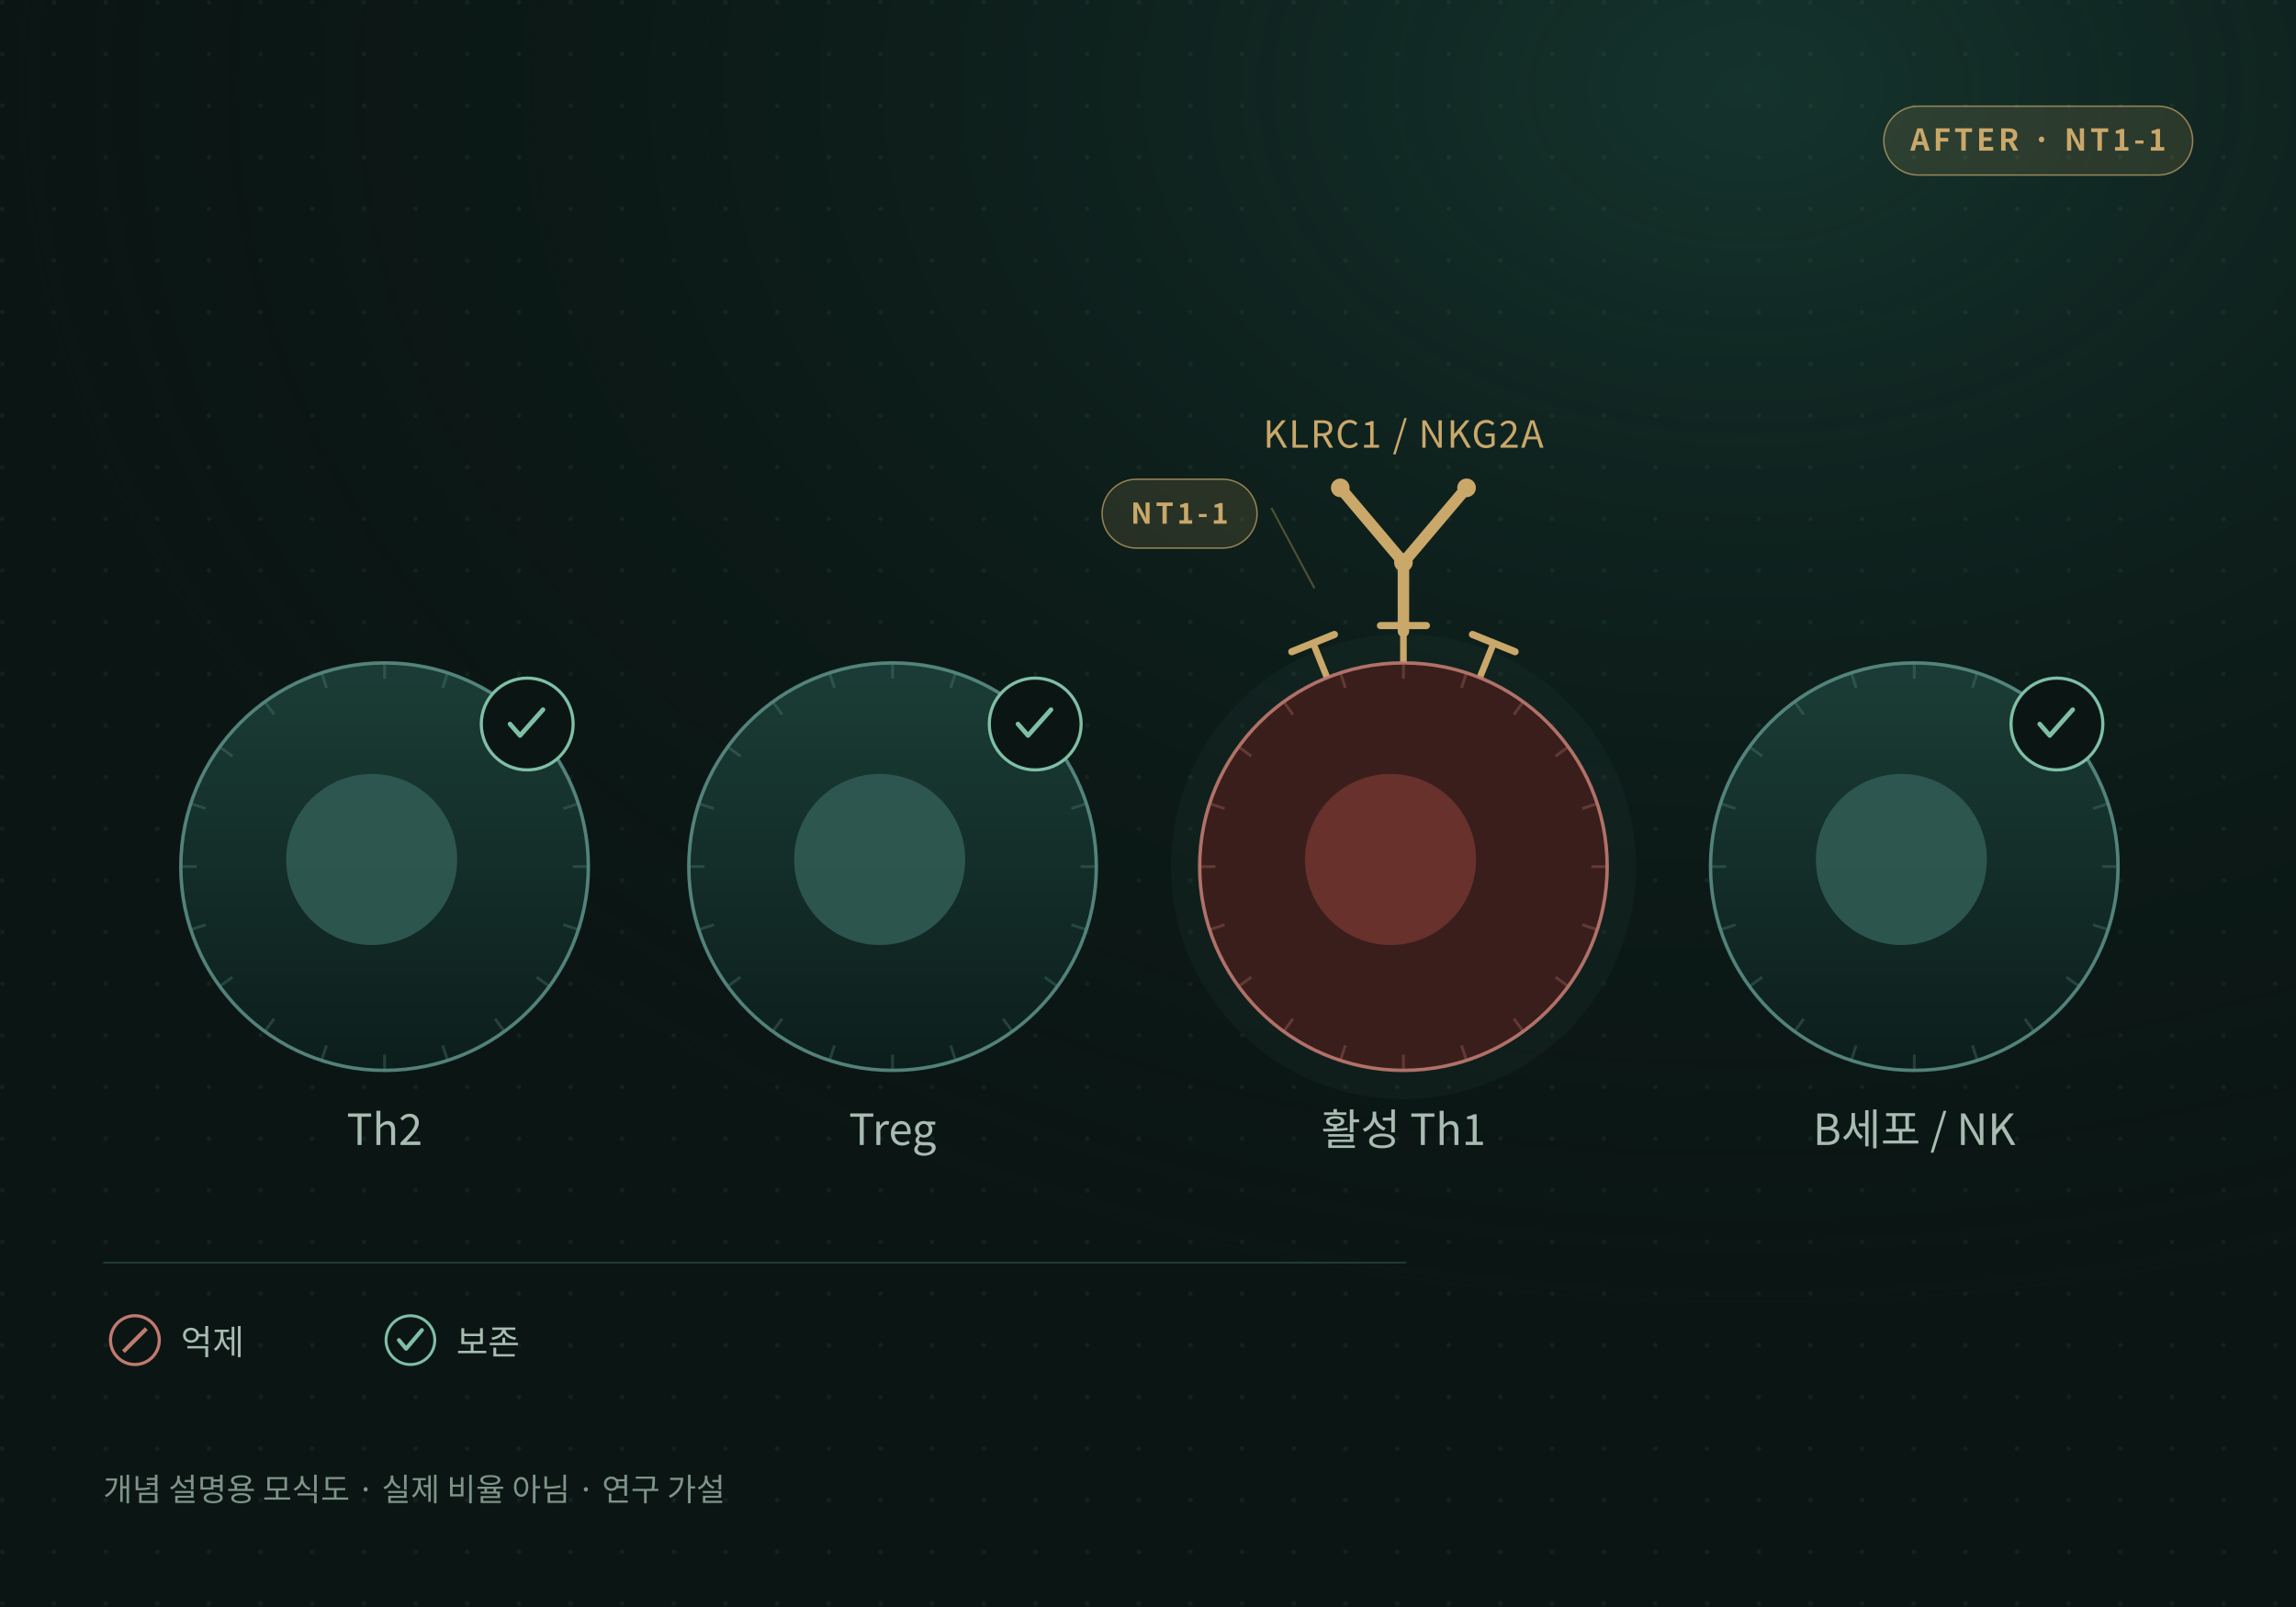
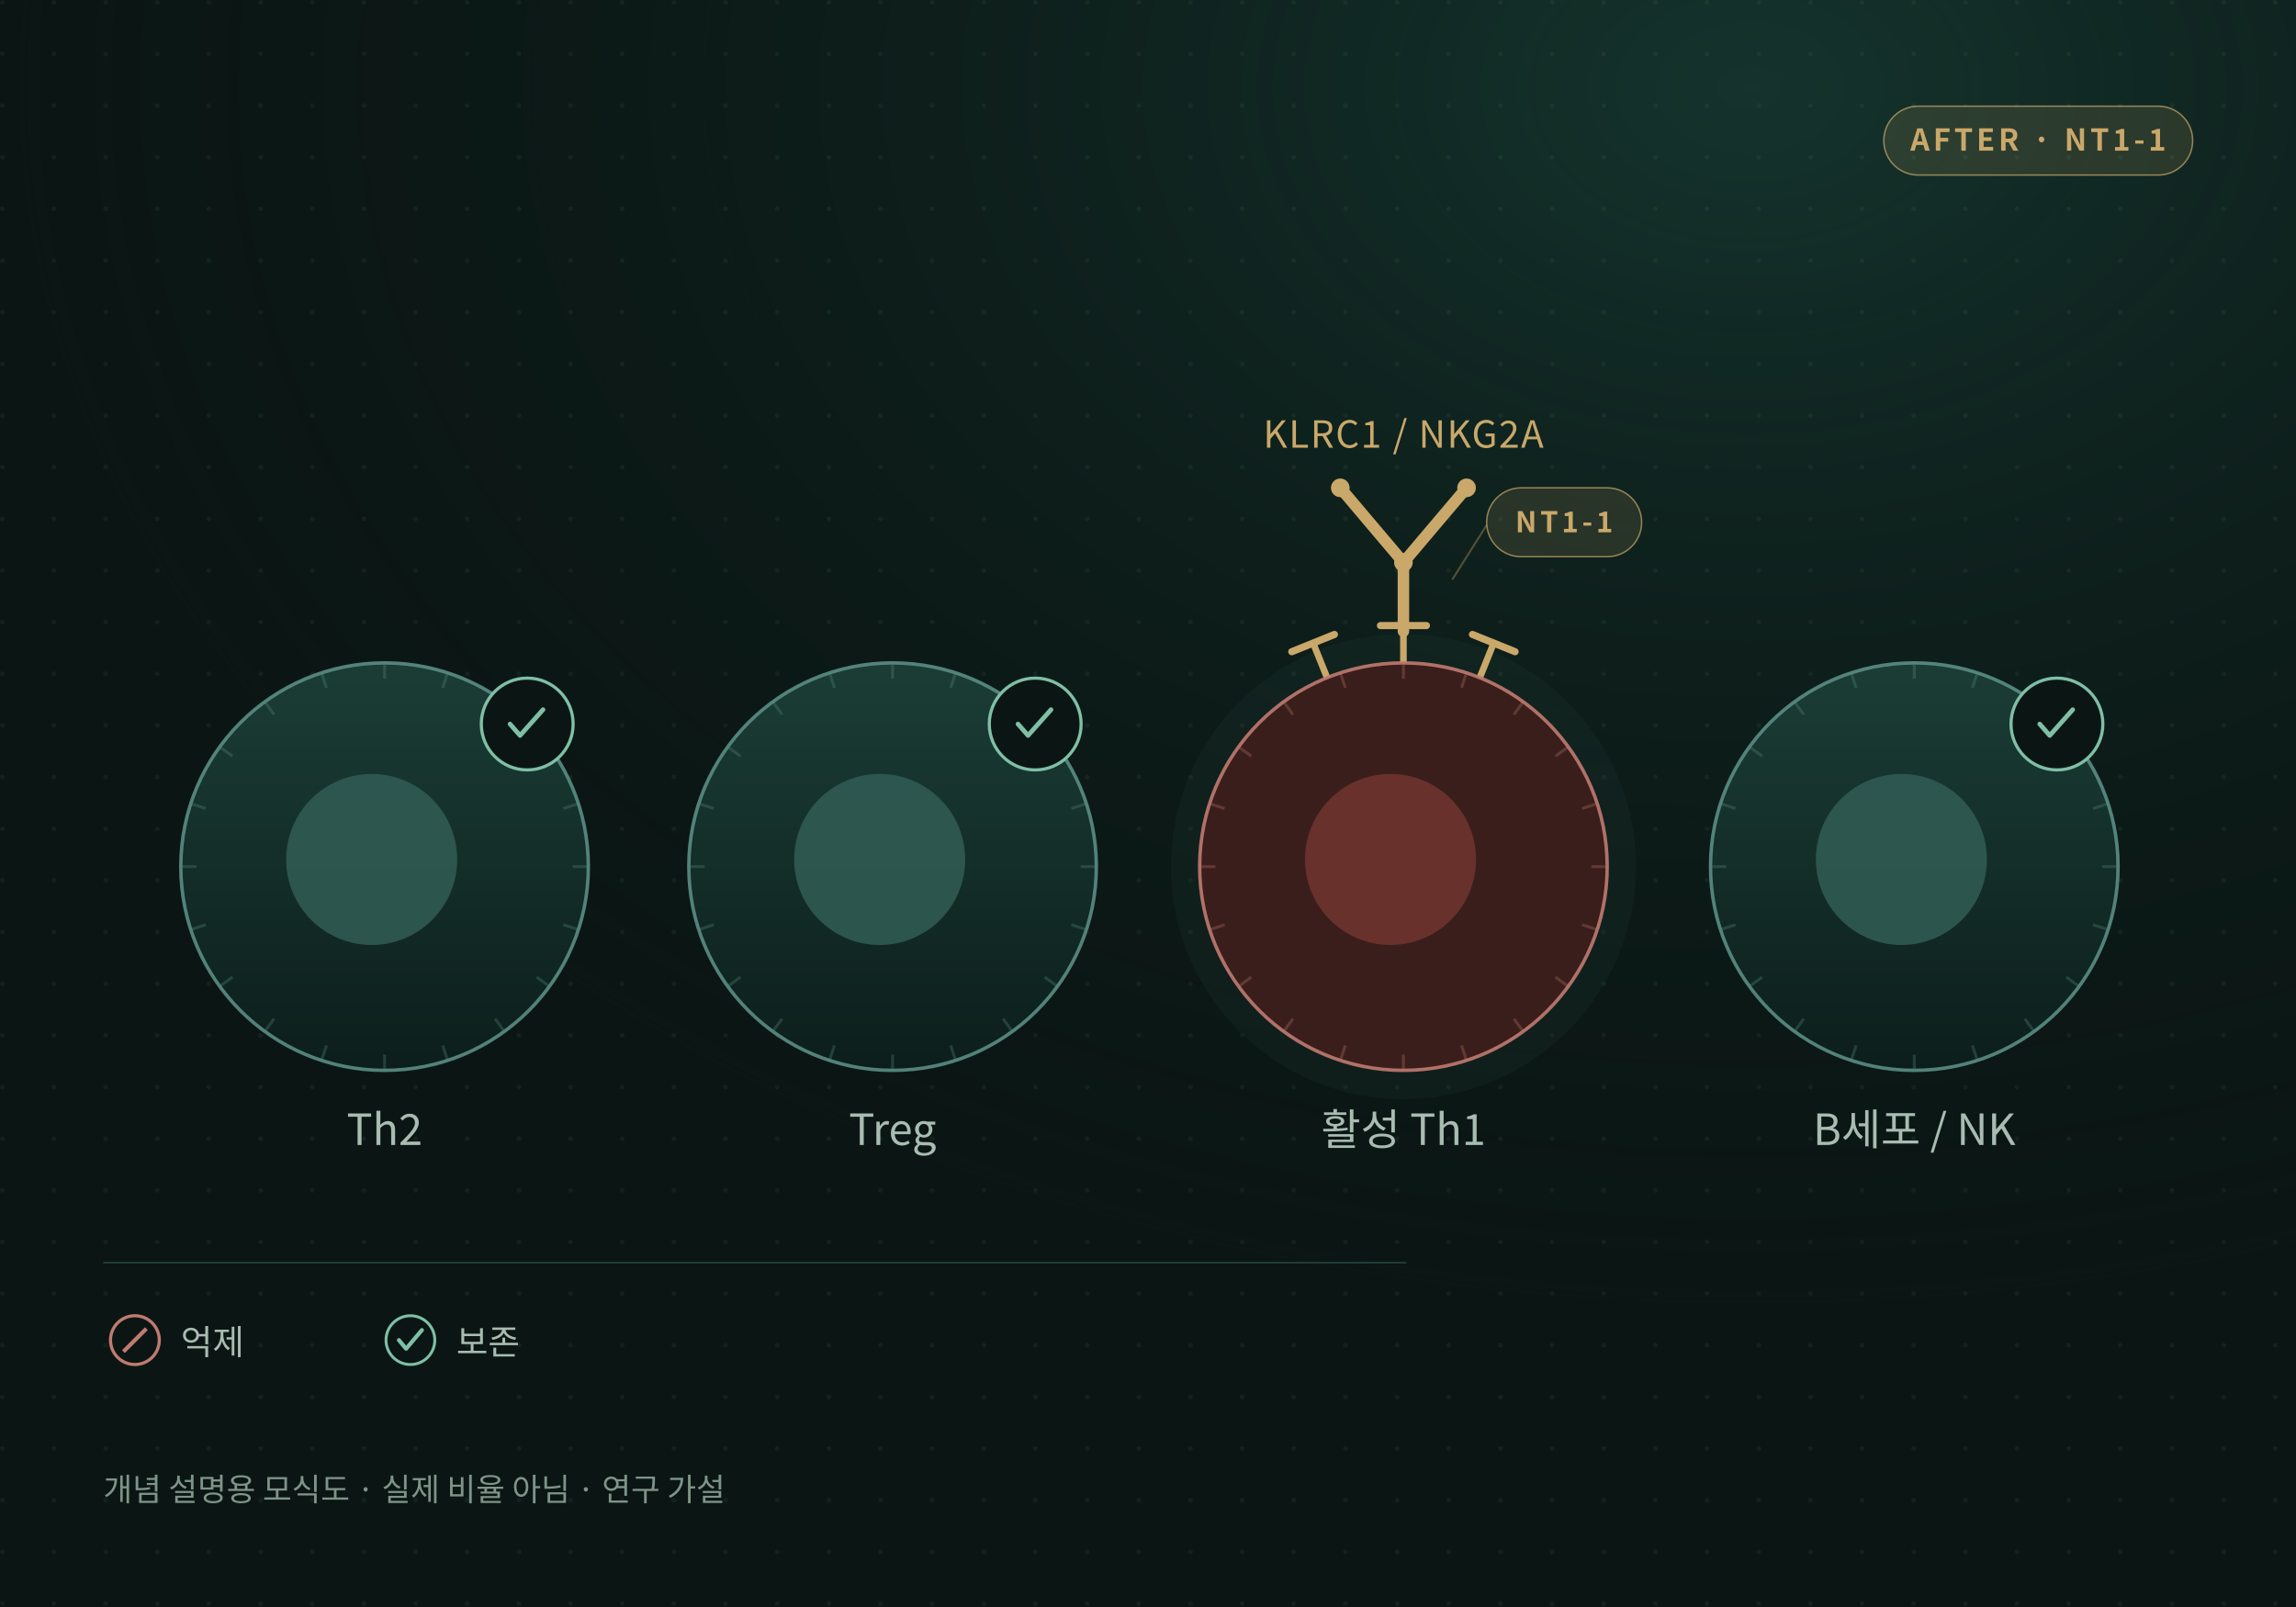
<svg xmlns="http://www.w3.org/2000/svg" width="1600" height="1120" viewBox="0 0 1600 1120">
  <defs>
    <radialGradient id="glow" cx="76%" cy="6%" r="78%">
      <stop offset="0%" stop-color="#1d4c41" stop-opacity="0.55" />
      <stop offset="55%" stop-color="#123029" stop-opacity="0.22" />
      <stop offset="100%" stop-color="#0b1614" stop-opacity="0" />
    </radialGradient>
    <pattern id="dots" width="36" height="36" patternUnits="userSpaceOnUse">
      <circle cx="1.6" cy="1.6" r="1.6" fill="#8fb4a6" fill-opacity="0.075" />
    </pattern>
    <linearGradient id="cellfill" x1="0" y1="0" x2="0" y2="1">
      <stop offset="0%" stop-color="#1b3d36" />
      <stop offset="100%" stop-color="#0c1e1b" />
    </linearGradient>
  </defs>
  <rect width="1600" height="1120" fill="#0b1614" />
  <rect width="1600" height="1120" fill="url(#glow)" />
  <rect width="1600" height="1120" fill="url(#dots)" />
  <rect x="1312.74" y="74" width="215.26" height="48" rx="24" fill="#c9a86a" fill-opacity="0.14" stroke="#c9a86a" stroke-opacity="0.7" />
  <text x="1420.37" y="105" fill="#c9a86a" font-family="'Noto Sans CJK KR','Noto Sans KR','Helvetica Neue',Arial,sans-serif" font-size="21" font-weight="600" letter-spacing="2.4" text-anchor="middle">AFTER · NT1-1</text>
  <circle cx="978" cy="604" r="162" fill="#5a8d84" fill-opacity="0.06" />
  <line x1="924.8" y1="472.3" x2="915.1" y2="448.2" stroke="#c9a86a" stroke-width="4.6" stroke-linecap="round" />
  <line x1="900.2" y1="454.2" x2="929.9" y2="442.2" stroke="#c9a86a" stroke-width="5" stroke-linecap="round" />
  <line x1="978.0" y1="462.0" x2="978.0" y2="436.0" stroke="#c9a86a" stroke-width="4.6" stroke-linecap="round" />
  <line x1="962.0" y1="436.0" x2="994.0" y2="436.0" stroke="#c9a86a" stroke-width="5" stroke-linecap="round" />
  <line x1="1031.2" y1="472.3" x2="1040.9" y2="448.2" stroke="#c9a86a" stroke-width="4.6" stroke-linecap="round" />
  <line x1="1026.1" y1="442.2" x2="1055.8" y2="454.2" stroke="#c9a86a" stroke-width="5" stroke-linecap="round" />
  <g stroke="#c9a86a" stroke-width="8.0" stroke-linecap="round" fill="none">
    <line x1="978" y1="440.0" x2="978" y2="392.0" />
    <line x1="978" y1="392.0" x2="934.0" y2="340.0" />
    <line x1="978" y1="392.0" x2="1022.0" y2="340.0" />
  </g>
  <circle cx="934.0" cy="340.0" r="6.5" fill="#c9a86a" />
  <circle cx="1022.0" cy="340.0" r="6.5" fill="#c9a86a" />
  <circle cx="978" cy="392.0" r="6.5" fill="#c9a86a" />
-   <rect x="768" y="334" width="108.0" height="48" rx="24" fill="#c9a86a" fill-opacity="0.14" stroke="#c9a86a" stroke-opacity="0.7" />
-   <text x="822.0" y="365" fill="#c9a86a" font-family="'Noto Sans CJK KR','Noto Sans KR','Helvetica Neue',Arial,sans-serif" font-size="20" font-weight="600" letter-spacing="2.4" text-anchor="middle">NT1-1</text>
-   <line x1="886" y1="354" x2="916" y2="410" stroke="#c9a86a" stroke-opacity="0.35" stroke-width="1.4" />
+   <rect x="1036" y="340" width="108.0" height="48" rx="24" fill="#c9a86a" fill-opacity="0.14" stroke="#c9a86a" stroke-opacity="0.7" />
+   <text x="1090.0" y="371" fill="#c9a86a" font-family="'Noto Sans CJK KR','Noto Sans KR','Helvetica Neue',Arial,sans-serif" font-size="20" font-weight="600" letter-spacing="2.4" text-anchor="middle">NT1-1</text>
+   <line x1="1036" y1="366" x2="1012" y2="404" stroke="#c9a86a" stroke-opacity="0.35" stroke-width="1.4" />
  <text x="978" y="312" fill="#c9a86a" font-family="'Noto Sans CJK KR','Noto Sans KR','Helvetica Neue',Arial,sans-serif" font-size="26" text-anchor="middle" letter-spacing="1">KLRC1 / NKG2A</text>
  <circle cx="268" cy="604" r="142" fill="url(#cellfill)" stroke="#5a8d84" stroke-width="2.4" stroke-opacity="0.9" />
  <line x1="399.0" y1="604.0" x2="409.0" y2="604.0" stroke="#5a8d84" stroke-opacity="0.3" stroke-width="2" />
  <line x1="392.6" y1="644.5" x2="402.1" y2="647.6" stroke="#5a8d84" stroke-opacity="0.3" stroke-width="2" />
  <line x1="374.0" y1="681.0" x2="382.1" y2="686.9" stroke="#5a8d84" stroke-opacity="0.3" stroke-width="2" />
  <line x1="345.0" y1="710.0" x2="350.9" y2="718.1" stroke="#5a8d84" stroke-opacity="0.3" stroke-width="2" />
  <line x1="308.5" y1="728.6" x2="311.6" y2="738.1" stroke="#5a8d84" stroke-opacity="0.3" stroke-width="2" />
  <line x1="268.0" y1="735.0" x2="268.0" y2="745.0" stroke="#5a8d84" stroke-opacity="0.3" stroke-width="2" />
  <line x1="227.5" y1="728.6" x2="224.4" y2="738.1" stroke="#5a8d84" stroke-opacity="0.3" stroke-width="2" />
  <line x1="191.0" y1="710.0" x2="185.1" y2="718.1" stroke="#5a8d84" stroke-opacity="0.3" stroke-width="2" />
  <line x1="162.0" y1="681.0" x2="153.9" y2="686.9" stroke="#5a8d84" stroke-opacity="0.3" stroke-width="2" />
  <line x1="143.4" y1="644.5" x2="133.9" y2="647.6" stroke="#5a8d84" stroke-opacity="0.3" stroke-width="2" />
  <line x1="137.0" y1="604.0" x2="127.0" y2="604.0" stroke="#5a8d84" stroke-opacity="0.3" stroke-width="2" />
  <line x1="143.4" y1="563.5" x2="133.9" y2="560.4" stroke="#5a8d84" stroke-opacity="0.3" stroke-width="2" />
  <line x1="162.0" y1="527.0" x2="153.9" y2="521.1" stroke="#5a8d84" stroke-opacity="0.3" stroke-width="2" />
  <line x1="191.0" y1="498.0" x2="185.1" y2="489.9" stroke="#5a8d84" stroke-opacity="0.3" stroke-width="2" />
  <line x1="227.5" y1="479.4" x2="224.4" y2="469.9" stroke="#5a8d84" stroke-opacity="0.3" stroke-width="2" />
  <line x1="268.0" y1="473.0" x2="268.0" y2="463.0" stroke="#5a8d84" stroke-opacity="0.3" stroke-width="2" />
  <line x1="308.5" y1="479.4" x2="311.6" y2="469.9" stroke="#5a8d84" stroke-opacity="0.3" stroke-width="2" />
  <line x1="345.0" y1="498.0" x2="350.9" y2="489.9" stroke="#5a8d84" stroke-opacity="0.3" stroke-width="2" />
  <line x1="374.0" y1="527.0" x2="382.1" y2="521.1" stroke="#5a8d84" stroke-opacity="0.3" stroke-width="2" />
  <line x1="392.6" y1="563.5" x2="402.1" y2="560.4" stroke="#5a8d84" stroke-opacity="0.3" stroke-width="2" />
  <circle cx="259" cy="599" r="59.6" fill="#2f5a52" fill-opacity="0.9" />
  <text x="268" y="798" fill="#a8bcb2" font-family="'Noto Sans CJK KR','Noto Sans KR','Helvetica Neue',Arial,sans-serif" font-size="30" text-anchor="middle">Th2</text>
  <circle cx="367.4" cy="504.6" r="32" fill="#0b1614" stroke="#7fbfa6" stroke-width="2.2" />
  <path d="M355.4 504.6 l7 8 l16 -18" fill="none" stroke="#7fbfa6" stroke-width="3.2" stroke-linecap="round" stroke-linejoin="round" />
  <circle cx="622" cy="604" r="142" fill="url(#cellfill)" stroke="#5a8d84" stroke-width="2.4" stroke-opacity="0.9" />
  <line x1="753.0" y1="604.0" x2="763.0" y2="604.0" stroke="#5a8d84" stroke-opacity="0.3" stroke-width="2" />
  <line x1="746.6" y1="644.5" x2="756.1" y2="647.6" stroke="#5a8d84" stroke-opacity="0.3" stroke-width="2" />
  <line x1="728.0" y1="681.0" x2="736.1" y2="686.9" stroke="#5a8d84" stroke-opacity="0.3" stroke-width="2" />
  <line x1="699.0" y1="710.0" x2="704.9" y2="718.1" stroke="#5a8d84" stroke-opacity="0.3" stroke-width="2" />
  <line x1="662.5" y1="728.6" x2="665.6" y2="738.1" stroke="#5a8d84" stroke-opacity="0.3" stroke-width="2" />
  <line x1="622.0" y1="735.0" x2="622.0" y2="745.0" stroke="#5a8d84" stroke-opacity="0.3" stroke-width="2" />
  <line x1="581.5" y1="728.6" x2="578.4" y2="738.1" stroke="#5a8d84" stroke-opacity="0.3" stroke-width="2" />
  <line x1="545.0" y1="710.0" x2="539.1" y2="718.1" stroke="#5a8d84" stroke-opacity="0.3" stroke-width="2" />
  <line x1="516.0" y1="681.0" x2="507.9" y2="686.9" stroke="#5a8d84" stroke-opacity="0.3" stroke-width="2" />
  <line x1="497.4" y1="644.5" x2="487.9" y2="647.6" stroke="#5a8d84" stroke-opacity="0.3" stroke-width="2" />
  <line x1="491.0" y1="604.0" x2="481.0" y2="604.0" stroke="#5a8d84" stroke-opacity="0.3" stroke-width="2" />
  <line x1="497.4" y1="563.5" x2="487.9" y2="560.4" stroke="#5a8d84" stroke-opacity="0.3" stroke-width="2" />
  <line x1="516.0" y1="527.0" x2="507.9" y2="521.1" stroke="#5a8d84" stroke-opacity="0.3" stroke-width="2" />
  <line x1="545.0" y1="498.0" x2="539.1" y2="489.9" stroke="#5a8d84" stroke-opacity="0.3" stroke-width="2" />
  <line x1="581.5" y1="479.4" x2="578.4" y2="469.9" stroke="#5a8d84" stroke-opacity="0.3" stroke-width="2" />
  <line x1="622.0" y1="473.0" x2="622.0" y2="463.0" stroke="#5a8d84" stroke-opacity="0.3" stroke-width="2" />
  <line x1="662.5" y1="479.4" x2="665.6" y2="469.9" stroke="#5a8d84" stroke-opacity="0.3" stroke-width="2" />
  <line x1="699.0" y1="498.0" x2="704.9" y2="489.9" stroke="#5a8d84" stroke-opacity="0.3" stroke-width="2" />
  <line x1="728.0" y1="527.0" x2="736.1" y2="521.1" stroke="#5a8d84" stroke-opacity="0.3" stroke-width="2" />
  <line x1="746.6" y1="563.5" x2="756.1" y2="560.4" stroke="#5a8d84" stroke-opacity="0.3" stroke-width="2" />
  <circle cx="613" cy="599" r="59.6" fill="#2f5a52" fill-opacity="0.9" />
  <text x="622" y="798" fill="#a8bcb2" font-family="'Noto Sans CJK KR','Noto Sans KR','Helvetica Neue',Arial,sans-serif" font-size="30" text-anchor="middle">Treg</text>
  <circle cx="721.4" cy="504.6" r="32" fill="#0b1614" stroke="#7fbfa6" stroke-width="2.2" />
  <path d="M709.4 504.6 l7 8 l16 -18" fill="none" stroke="#7fbfa6" stroke-width="3.2" stroke-linecap="round" stroke-linejoin="round" />
  <circle cx="978" cy="604" r="142" fill="#3a1e1b" stroke="#c07a70" stroke-width="2.4" stroke-opacity="0.9" />
  <line x1="1109.0" y1="604.0" x2="1119.0" y2="604.0" stroke="#c07a70" stroke-opacity="0.3" stroke-width="2" />
  <line x1="1102.6" y1="644.5" x2="1112.1" y2="647.6" stroke="#c07a70" stroke-opacity="0.3" stroke-width="2" />
  <line x1="1084.0" y1="681.0" x2="1092.1" y2="686.9" stroke="#c07a70" stroke-opacity="0.3" stroke-width="2" />
  <line x1="1055.0" y1="710.0" x2="1060.9" y2="718.1" stroke="#c07a70" stroke-opacity="0.3" stroke-width="2" />
  <line x1="1018.5" y1="728.6" x2="1021.6" y2="738.1" stroke="#c07a70" stroke-opacity="0.3" stroke-width="2" />
  <line x1="978.0" y1="735.0" x2="978.0" y2="745.0" stroke="#c07a70" stroke-opacity="0.3" stroke-width="2" />
  <line x1="937.5" y1="728.6" x2="934.4" y2="738.1" stroke="#c07a70" stroke-opacity="0.3" stroke-width="2" />
  <line x1="901.0" y1="710.0" x2="895.1" y2="718.1" stroke="#c07a70" stroke-opacity="0.3" stroke-width="2" />
  <line x1="872.0" y1="681.0" x2="863.9" y2="686.9" stroke="#c07a70" stroke-opacity="0.3" stroke-width="2" />
  <line x1="853.4" y1="644.5" x2="843.9" y2="647.6" stroke="#c07a70" stroke-opacity="0.3" stroke-width="2" />
  <line x1="847.0" y1="604.0" x2="837.0" y2="604.0" stroke="#c07a70" stroke-opacity="0.3" stroke-width="2" />
  <line x1="853.4" y1="563.5" x2="843.9" y2="560.4" stroke="#c07a70" stroke-opacity="0.3" stroke-width="2" />
  <line x1="872.0" y1="527.0" x2="863.9" y2="521.1" stroke="#c07a70" stroke-opacity="0.3" stroke-width="2" />
  <line x1="901.0" y1="498.0" x2="895.1" y2="489.9" stroke="#c07a70" stroke-opacity="0.3" stroke-width="2" />
  <line x1="937.5" y1="479.4" x2="934.4" y2="469.9" stroke="#c07a70" stroke-opacity="0.3" stroke-width="2" />
  <line x1="978.0" y1="473.0" x2="978.0" y2="463.0" stroke="#c07a70" stroke-opacity="0.3" stroke-width="2" />
  <line x1="1018.5" y1="479.4" x2="1021.6" y2="469.9" stroke="#c07a70" stroke-opacity="0.3" stroke-width="2" />
  <line x1="1055.0" y1="498.0" x2="1060.9" y2="489.9" stroke="#c07a70" stroke-opacity="0.3" stroke-width="2" />
  <line x1="1084.0" y1="527.0" x2="1092.1" y2="521.1" stroke="#c07a70" stroke-opacity="0.3" stroke-width="2" />
  <line x1="1102.6" y1="563.5" x2="1112.1" y2="560.4" stroke="#c07a70" stroke-opacity="0.3" stroke-width="2" />
  <circle cx="969" cy="599" r="59.6" fill="#6d332e" fill-opacity="0.9" />
  <text x="978" y="798" fill="#a8bcb2" font-family="'Noto Sans CJK KR','Noto Sans KR','Helvetica Neue',Arial,sans-serif" font-size="30" text-anchor="middle">활성 Th1</text>
  <circle cx="1334" cy="604" r="142" fill="url(#cellfill)" stroke="#5a8d84" stroke-width="2.4" stroke-opacity="0.9" />
  <line x1="1465.0" y1="604.0" x2="1475.0" y2="604.0" stroke="#5a8d84" stroke-opacity="0.3" stroke-width="2" />
  <line x1="1458.6" y1="644.5" x2="1468.1" y2="647.6" stroke="#5a8d84" stroke-opacity="0.3" stroke-width="2" />
  <line x1="1440.0" y1="681.0" x2="1448.1" y2="686.9" stroke="#5a8d84" stroke-opacity="0.3" stroke-width="2" />
  <line x1="1411.0" y1="710.0" x2="1416.9" y2="718.1" stroke="#5a8d84" stroke-opacity="0.3" stroke-width="2" />
  <line x1="1374.5" y1="728.6" x2="1377.6" y2="738.1" stroke="#5a8d84" stroke-opacity="0.3" stroke-width="2" />
  <line x1="1334.0" y1="735.0" x2="1334.0" y2="745.0" stroke="#5a8d84" stroke-opacity="0.3" stroke-width="2" />
  <line x1="1293.5" y1="728.6" x2="1290.4" y2="738.1" stroke="#5a8d84" stroke-opacity="0.3" stroke-width="2" />
  <line x1="1257.0" y1="710.0" x2="1251.1" y2="718.1" stroke="#5a8d84" stroke-opacity="0.3" stroke-width="2" />
  <line x1="1228.0" y1="681.0" x2="1219.9" y2="686.9" stroke="#5a8d84" stroke-opacity="0.3" stroke-width="2" />
  <line x1="1209.4" y1="644.5" x2="1199.9" y2="647.6" stroke="#5a8d84" stroke-opacity="0.3" stroke-width="2" />
  <line x1="1203.0" y1="604.0" x2="1193.0" y2="604.0" stroke="#5a8d84" stroke-opacity="0.3" stroke-width="2" />
  <line x1="1209.4" y1="563.5" x2="1199.9" y2="560.4" stroke="#5a8d84" stroke-opacity="0.3" stroke-width="2" />
  <line x1="1228.0" y1="527.0" x2="1219.9" y2="521.1" stroke="#5a8d84" stroke-opacity="0.3" stroke-width="2" />
  <line x1="1257.0" y1="498.0" x2="1251.1" y2="489.9" stroke="#5a8d84" stroke-opacity="0.3" stroke-width="2" />
  <line x1="1293.5" y1="479.4" x2="1290.4" y2="469.9" stroke="#5a8d84" stroke-opacity="0.3" stroke-width="2" />
  <line x1="1334.0" y1="473.0" x2="1334.0" y2="463.0" stroke="#5a8d84" stroke-opacity="0.3" stroke-width="2" />
  <line x1="1374.5" y1="479.4" x2="1377.6" y2="469.9" stroke="#5a8d84" stroke-opacity="0.3" stroke-width="2" />
  <line x1="1411.0" y1="498.0" x2="1416.9" y2="489.9" stroke="#5a8d84" stroke-opacity="0.3" stroke-width="2" />
  <line x1="1440.0" y1="527.0" x2="1448.1" y2="521.1" stroke="#5a8d84" stroke-opacity="0.3" stroke-width="2" />
  <line x1="1458.6" y1="563.5" x2="1468.1" y2="560.4" stroke="#5a8d84" stroke-opacity="0.3" stroke-width="2" />
  <circle cx="1325" cy="599" r="59.6" fill="#2f5a52" fill-opacity="0.9" />
  <text x="1334" y="798" fill="#a8bcb2" font-family="'Noto Sans CJK KR','Noto Sans KR','Helvetica Neue',Arial,sans-serif" font-size="30" text-anchor="middle">B세포 / NK</text>
  <circle cx="1433.4" cy="504.6" r="32" fill="#0b1614" stroke="#7fbfa6" stroke-width="2.2" />
  <path d="M1421.4 504.6 l7 8 l16 -18" fill="none" stroke="#7fbfa6" stroke-width="3.2" stroke-linecap="round" stroke-linejoin="round" />
  <line x1="72" y1="880" x2="980" y2="880" stroke="#26463e" stroke-width="1" />
  <circle cx="94" cy="934" r="17" fill="#0b1614" stroke="#c07a70" stroke-width="2.2" />
  <line x1="86" y1="942" x2="102" y2="926" stroke="#c07a70" stroke-width="2.8" />
  <text x="126" y="944" fill="#a8bcb2" font-family="'Noto Sans CJK KR','Noto Sans KR','Helvetica Neue',Arial,sans-serif" font-size="24">억제</text>
  <circle cx="286" cy="934" r="17" fill="#0b1614" stroke="#7fbfa6" stroke-width="2" />
  <path d="M278 934 l5 6 l11 -13" fill="none" stroke="#7fbfa6" stroke-width="2.8" stroke-linecap="round" stroke-linejoin="round" />
  <text x="318" y="944" fill="#a8bcb2" font-family="'Noto Sans CJK KR','Noto Sans KR','Helvetica Neue',Arial,sans-serif" font-size="24">보존</text>
  <text x="72" y="1046" fill="#7f9489" font-family="'Noto Sans CJK KR','Noto Sans KR','Helvetica Neue',Arial,sans-serif" font-size="22">개념 설명용 모식도 · 실제 비율 아님 · 연구 가설</text>
</svg>
